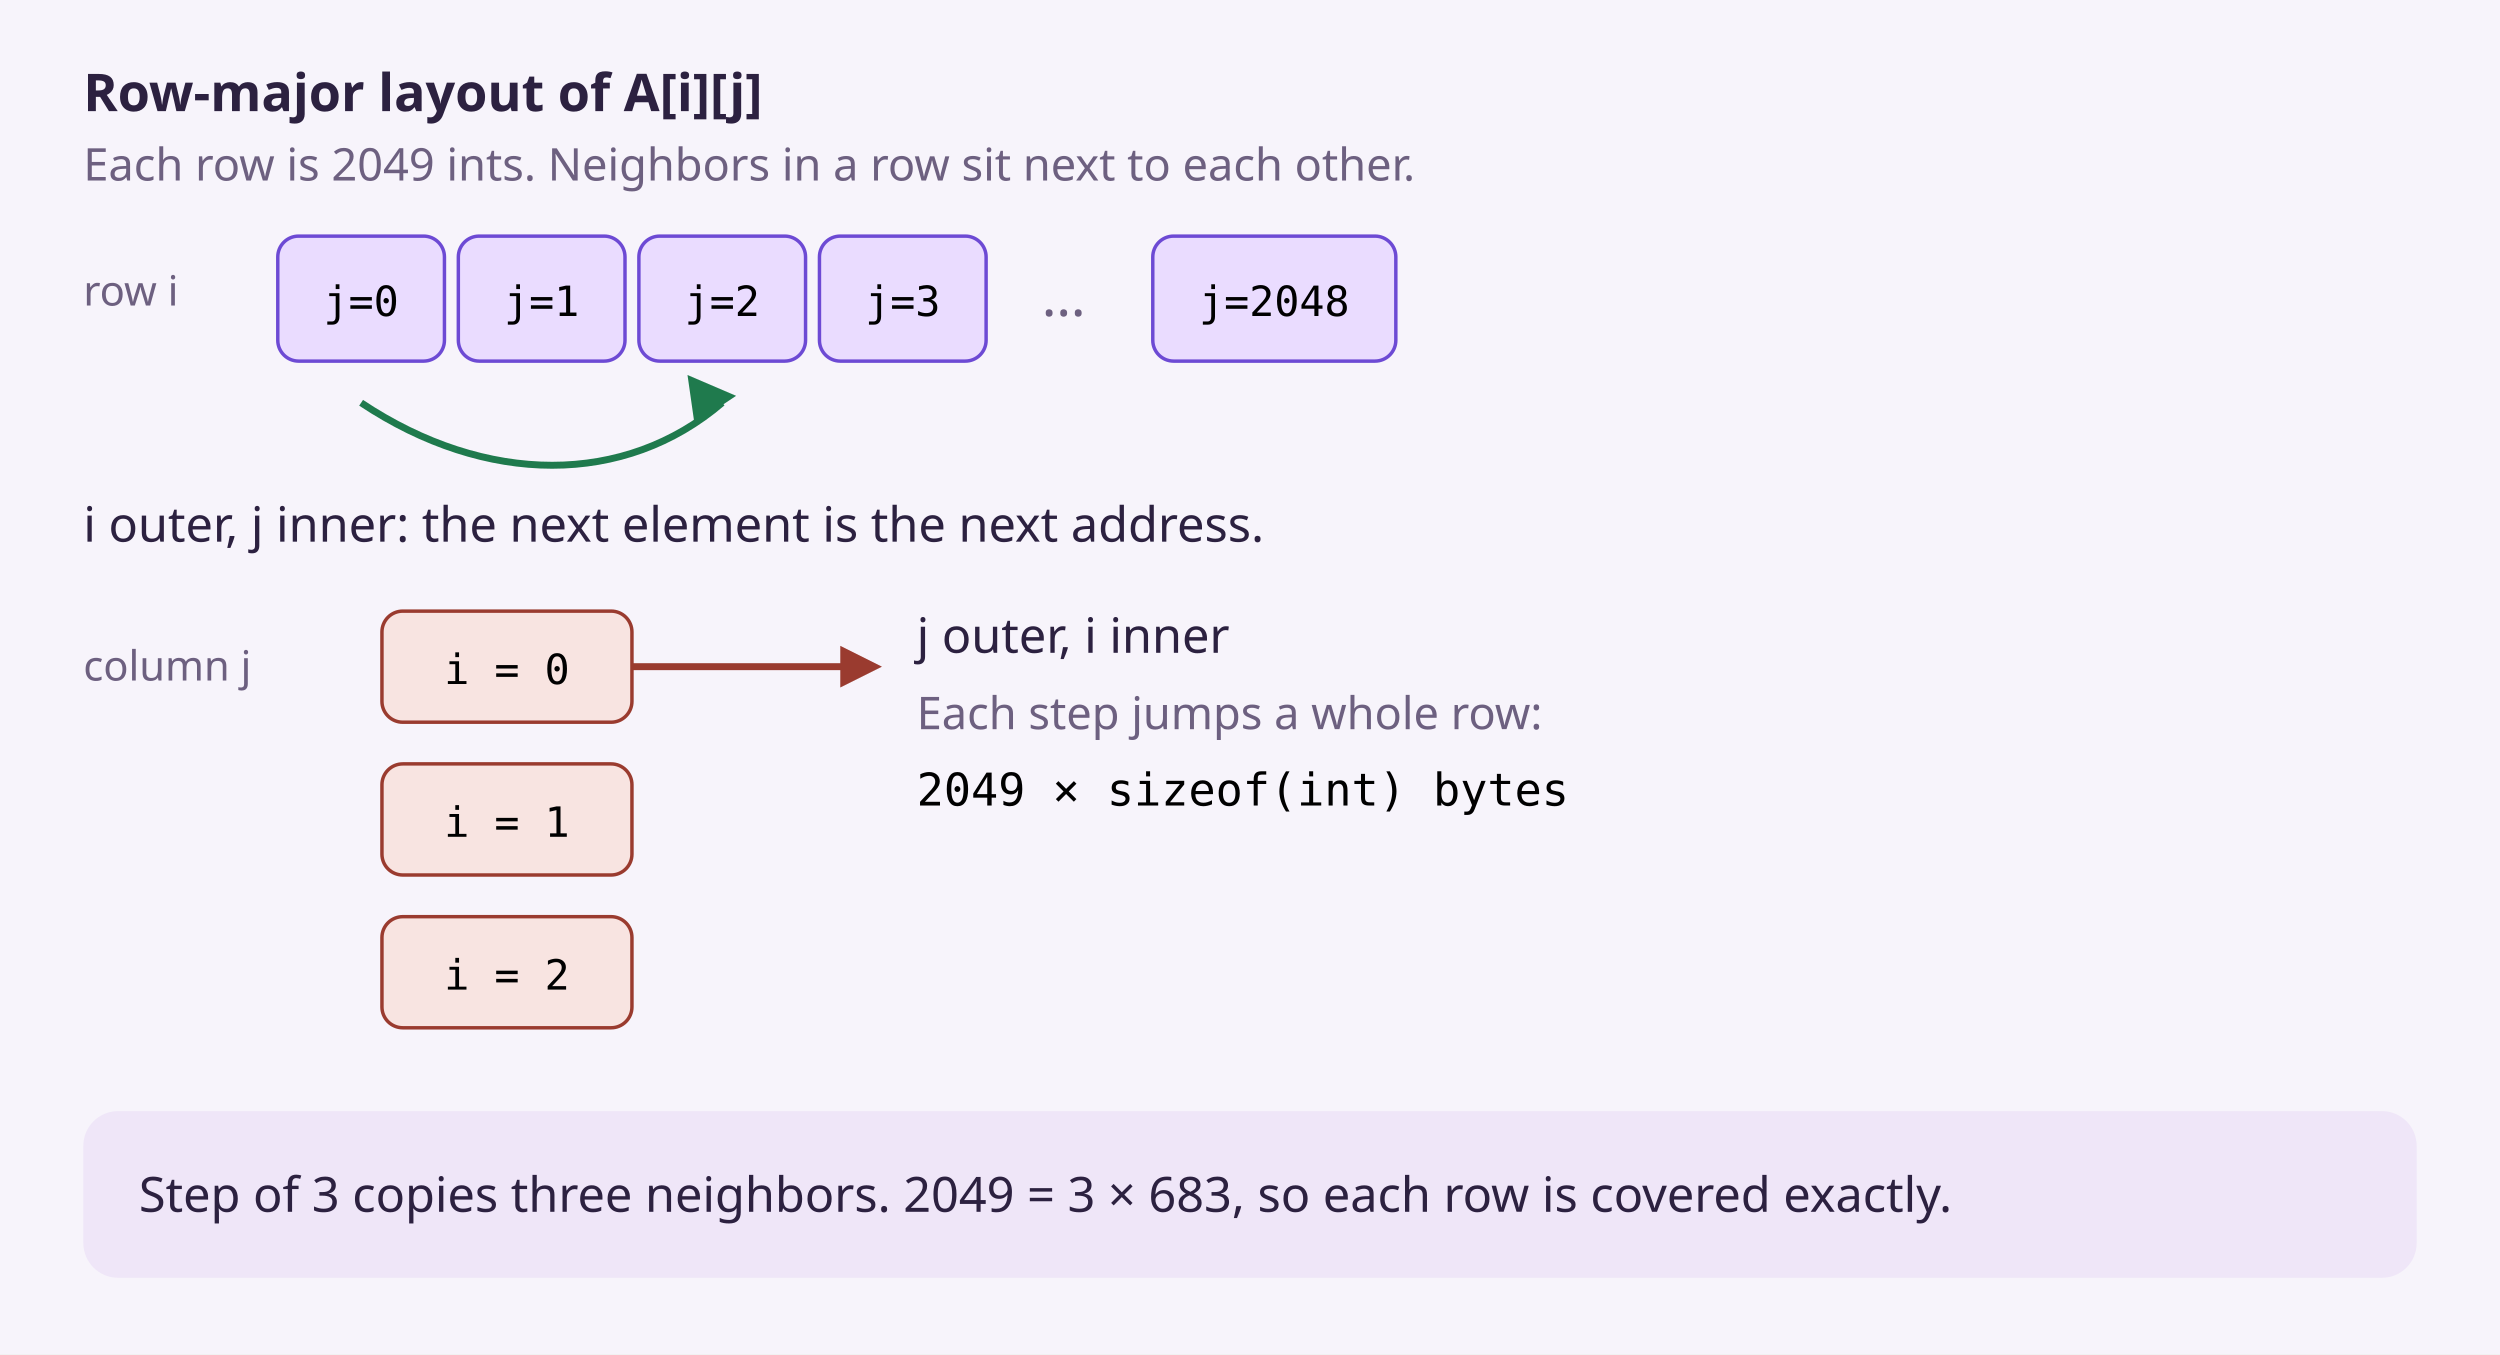
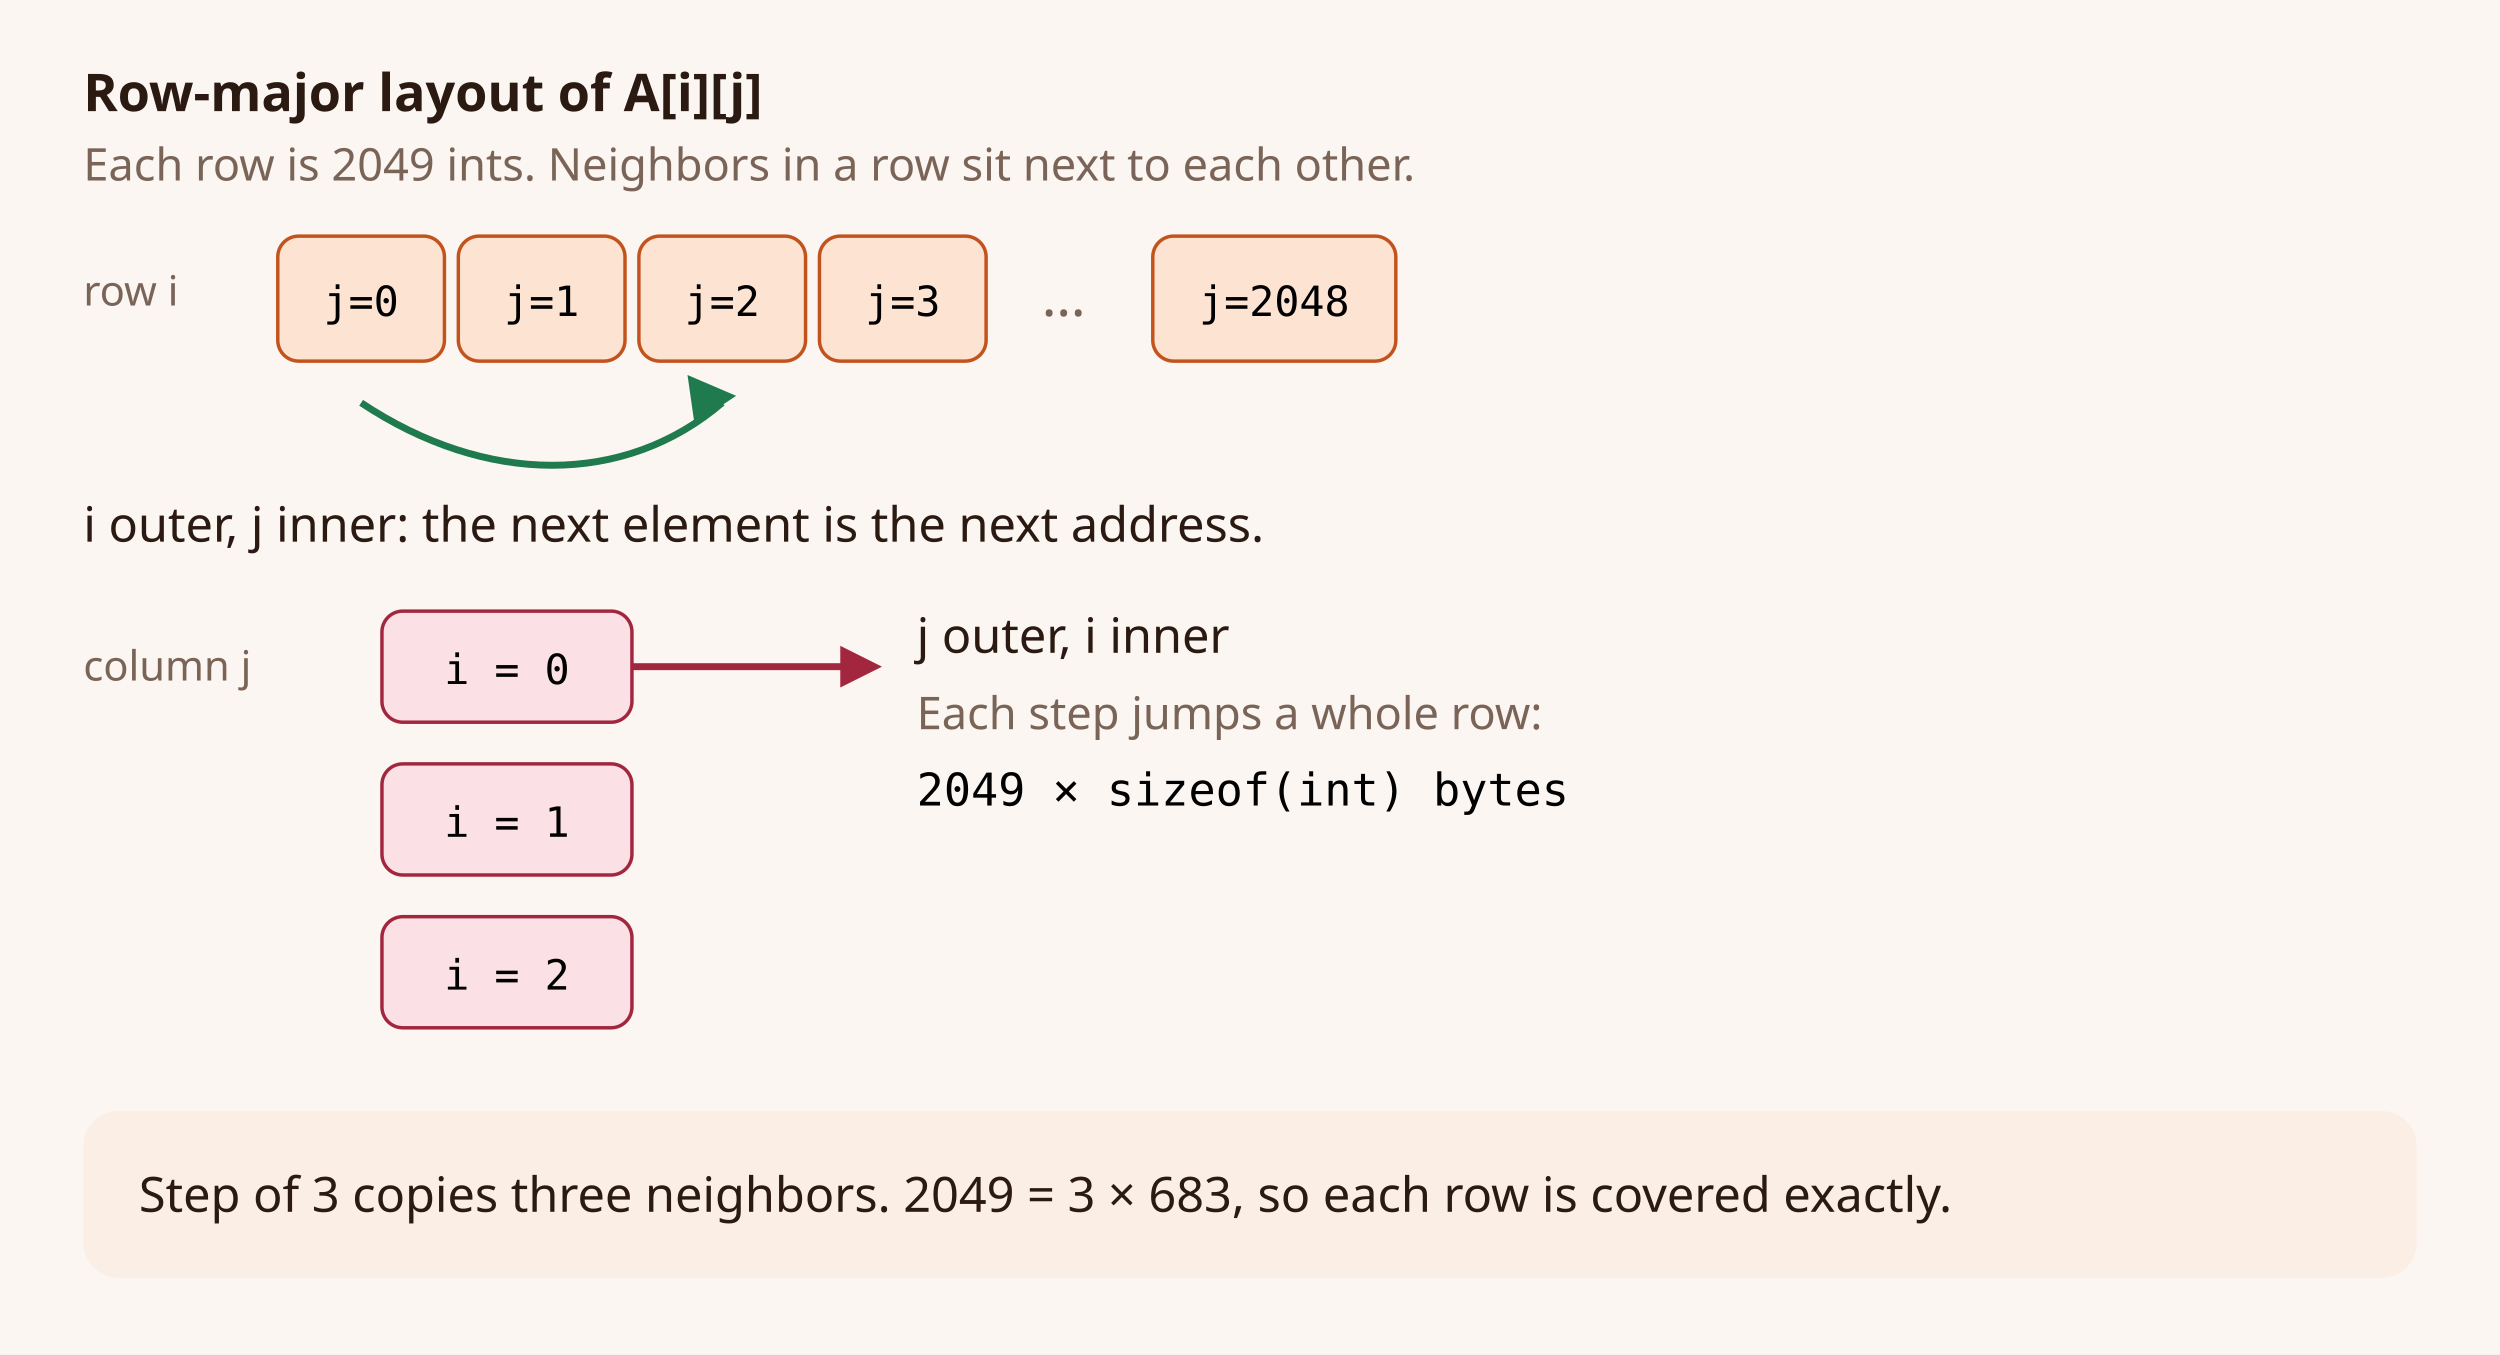
<svg xmlns="http://www.w3.org/2000/svg" viewBox="0 0 720 390" role="img">
  <style>
-   .t { font-family: Heebo, system-ui, sans-serif; fill: #2c2140; }
-   .m { font-family: Heebo, system-ui, sans-serif; fill: #6d6080; }
+   .t { font-family: Heebo, system-ui, sans-serif; fill: #2a1a12; }
+   .m { font-family: Heebo, system-ui, sans-serif; fill: #7a6458; }
  .w { font-family: Heebo, system-ui, sans-serif; fill: #ffffff; }
  .mono { font-family: "Source Code Pro", ui-monospace, monospace; }
  .step { opacity: 1; }
  @media (prefers-reduced-motion: no-preference) {
    .step { animation: appear 0.45s ease both; }
  }
  @keyframes appear { from { opacity: 0; } to { opacity: 1; } }
  @media (prefers-reduced-motion: reduce) {
    .step { animation: none !important; opacity: 1 !important; }
  }
</style>
-   <rect width="720" height="390" fill="#f7f4fb" />
+   <rect width="720" height="390" fill="#fbf6f2" />
  <text x="24" y="32" class="t" font-size="15" font-weight="700">Row-major layout of A[i][j]</text>
  <text x="24" y="52" class="m" font-size="13">Each row is 2049 ints. Neighbors in a row sit next to each other.</text>
  <g class="step" style="animation-delay:0.08s">
    <text x="24" y="88" class="m" font-size="12">row i</text>
-     <rect x="80" y="68" width="48" height="36" rx="6" fill="#eadcff" stroke="#6d4ad4" />
+     <rect x="80" y="68" width="48" height="36" rx="6" fill="#fde3d2" stroke="#c2531d" />
    <text x="104" y="91" text-anchor="middle" class="mono" font-size="12">j=0</text>
-     <rect x="132" y="68" width="48" height="36" rx="6" fill="#eadcff" stroke="#6d4ad4" />
+     <rect x="132" y="68" width="48" height="36" rx="6" fill="#fde3d2" stroke="#c2531d" />
    <text x="156" y="91" text-anchor="middle" class="mono" font-size="12">j=1</text>
-     <rect x="184" y="68" width="48" height="36" rx="6" fill="#eadcff" stroke="#6d4ad4" />
+     <rect x="184" y="68" width="48" height="36" rx="6" fill="#fde3d2" stroke="#c2531d" />
    <text x="208" y="91" text-anchor="middle" class="mono" font-size="12">j=2</text>
-     <rect x="236" y="68" width="48" height="36" rx="6" fill="#eadcff" stroke="#6d4ad4" />
+     <rect x="236" y="68" width="48" height="36" rx="6" fill="#fde3d2" stroke="#c2531d" />
    <text x="260" y="91" text-anchor="middle" class="mono" font-size="12">j=3</text>
    <text x="300" y="91" class="m" font-size="16">…</text>
-     <rect x="332" y="68" width="70" height="36" rx="6" fill="#eadcff" stroke="#6d4ad4" />
+     <rect x="332" y="68" width="70" height="36" rx="6" fill="#fde3d2" stroke="#c2531d" />
    <text x="367" y="91" text-anchor="middle" class="mono" font-size="12">j=2048</text>
  </g>
  <g class="step" style="animation-delay:0.20s">
    <path d="M104 116 C140 140, 180 140, 208 116" fill="none" stroke="#1f7a4d" stroke-width="2" />
    <path d="M200 122 L212 114 L198 108" fill="#1f7a4d" />
    <text x="24" y="156" class="t" font-size="14">i outer, j inner: the next element is the next address.</text>
  </g>
  <g class="step" style="animation-delay:0.32s">
    <text x="24" y="196" class="m" font-size="12">column j</text>
-     <rect x="110" y="176" width="72" height="32" rx="6" fill="#f8e4e1" stroke="#9a3b2f" />
+     <rect x="110" y="176" width="72" height="32" rx="6" fill="#fbe1e6" stroke="#a3263f" />
    <text x="146" y="197" text-anchor="middle" class="mono" font-size="12">i = 0</text>
-     <rect x="110" y="220" width="72" height="32" rx="6" fill="#f8e4e1" stroke="#9a3b2f" />
+     <rect x="110" y="220" width="72" height="32" rx="6" fill="#fbe1e6" stroke="#a3263f" />
    <text x="146" y="241" text-anchor="middle" class="mono" font-size="12">i = 1</text>
-     <rect x="110" y="264" width="72" height="32" rx="6" fill="#f8e4e1" stroke="#9a3b2f" />
+     <rect x="110" y="264" width="72" height="32" rx="6" fill="#fbe1e6" stroke="#a3263f" />
    <text x="146" y="285" text-anchor="middle" class="mono" font-size="12">i = 2</text>
-     <path d="M182 192 H250" stroke="#9a3b2f" stroke-width="2" />
-     <path d="M242 186 L254 192 L242 198" fill="#9a3b2f" />
+     <path d="M182 192 H250" stroke="#a3263f" stroke-width="2" />
+     <path d="M242 186 L254 192 L242 198" fill="#a3263f" />
    <text x="264" y="188" class="t" font-size="14">j outer, i inner</text>
    <text x="264" y="210" class="m" font-size="13">Each step jumps a whole row:</text>
    <text x="264" y="232" class="mono" font-size="13">2049 × sizeof(int) bytes</text>
  </g>
  <g class="step" style="animation-delay:0.44s">
-     <rect x="24" y="320" width="672" height="48" rx="10" fill="#efe6f8" />
+     <rect x="24" y="320" width="672" height="48" rx="10" fill="#fbeee4" />
    <text x="40" y="349" class="t" font-size="14">Step of 3 copies three neighbors. 2049 = 3 × 683, so each row is covered exactly.</text>
  </g>
</svg>
